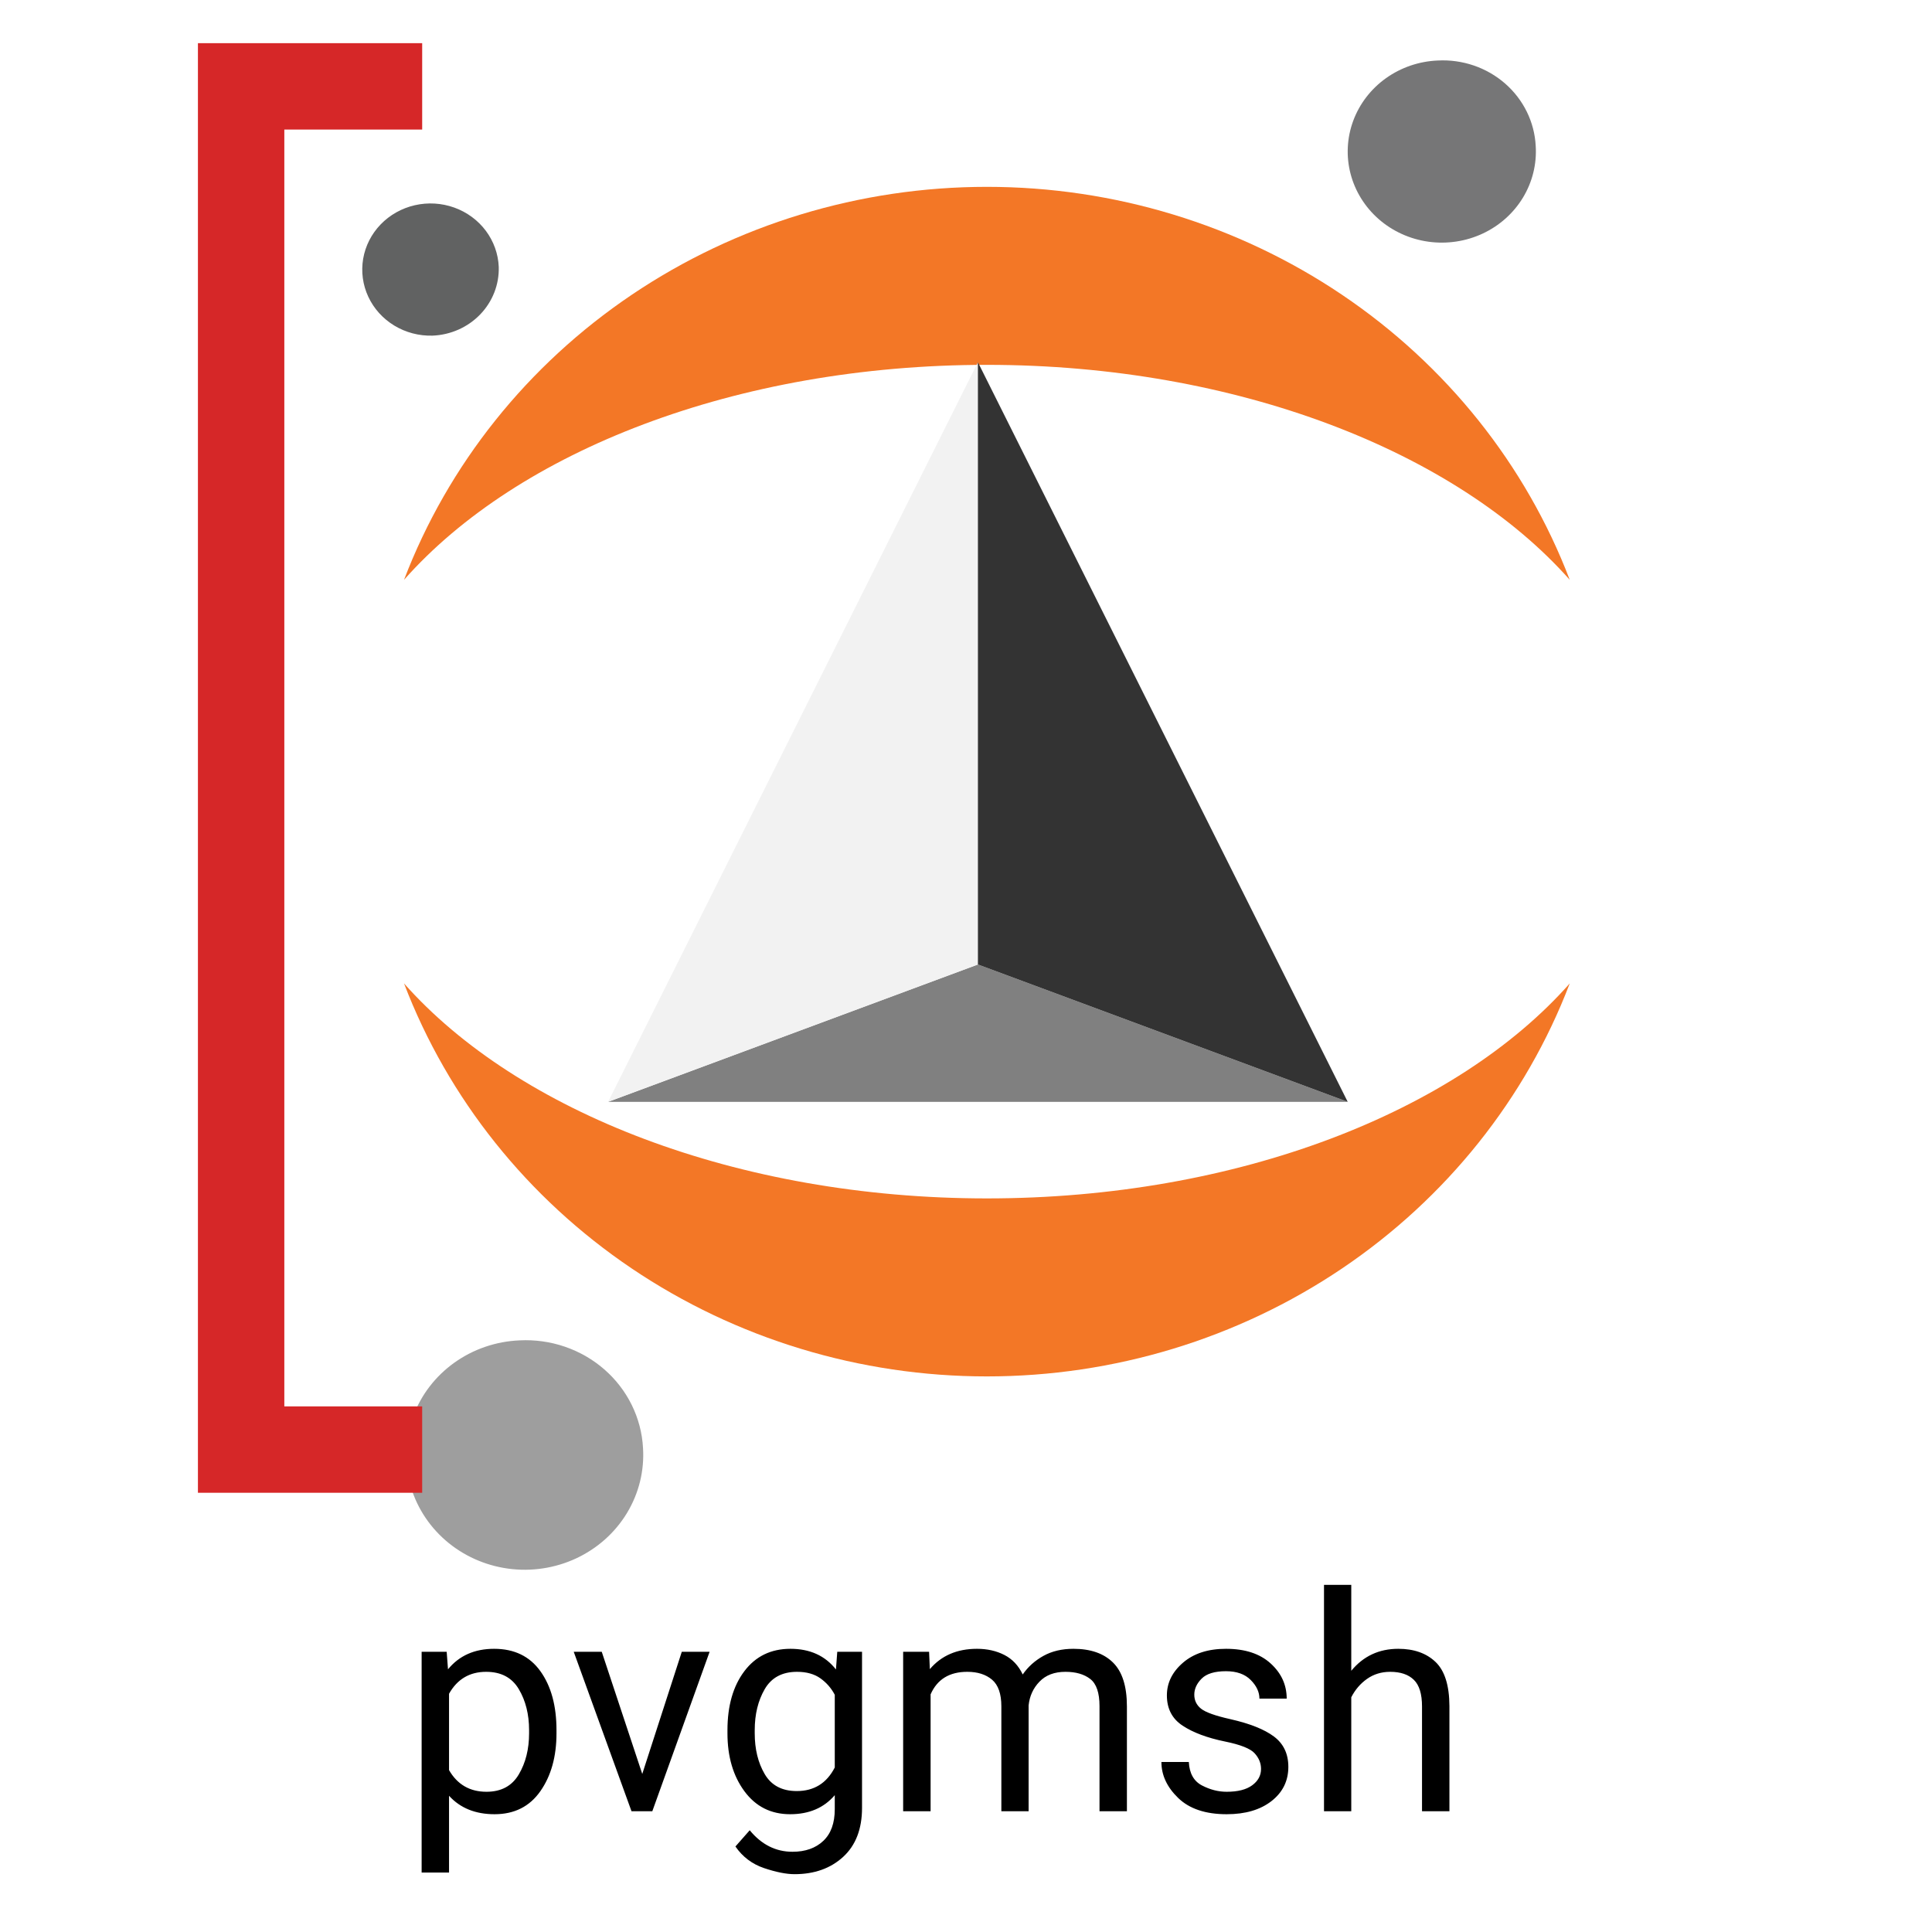
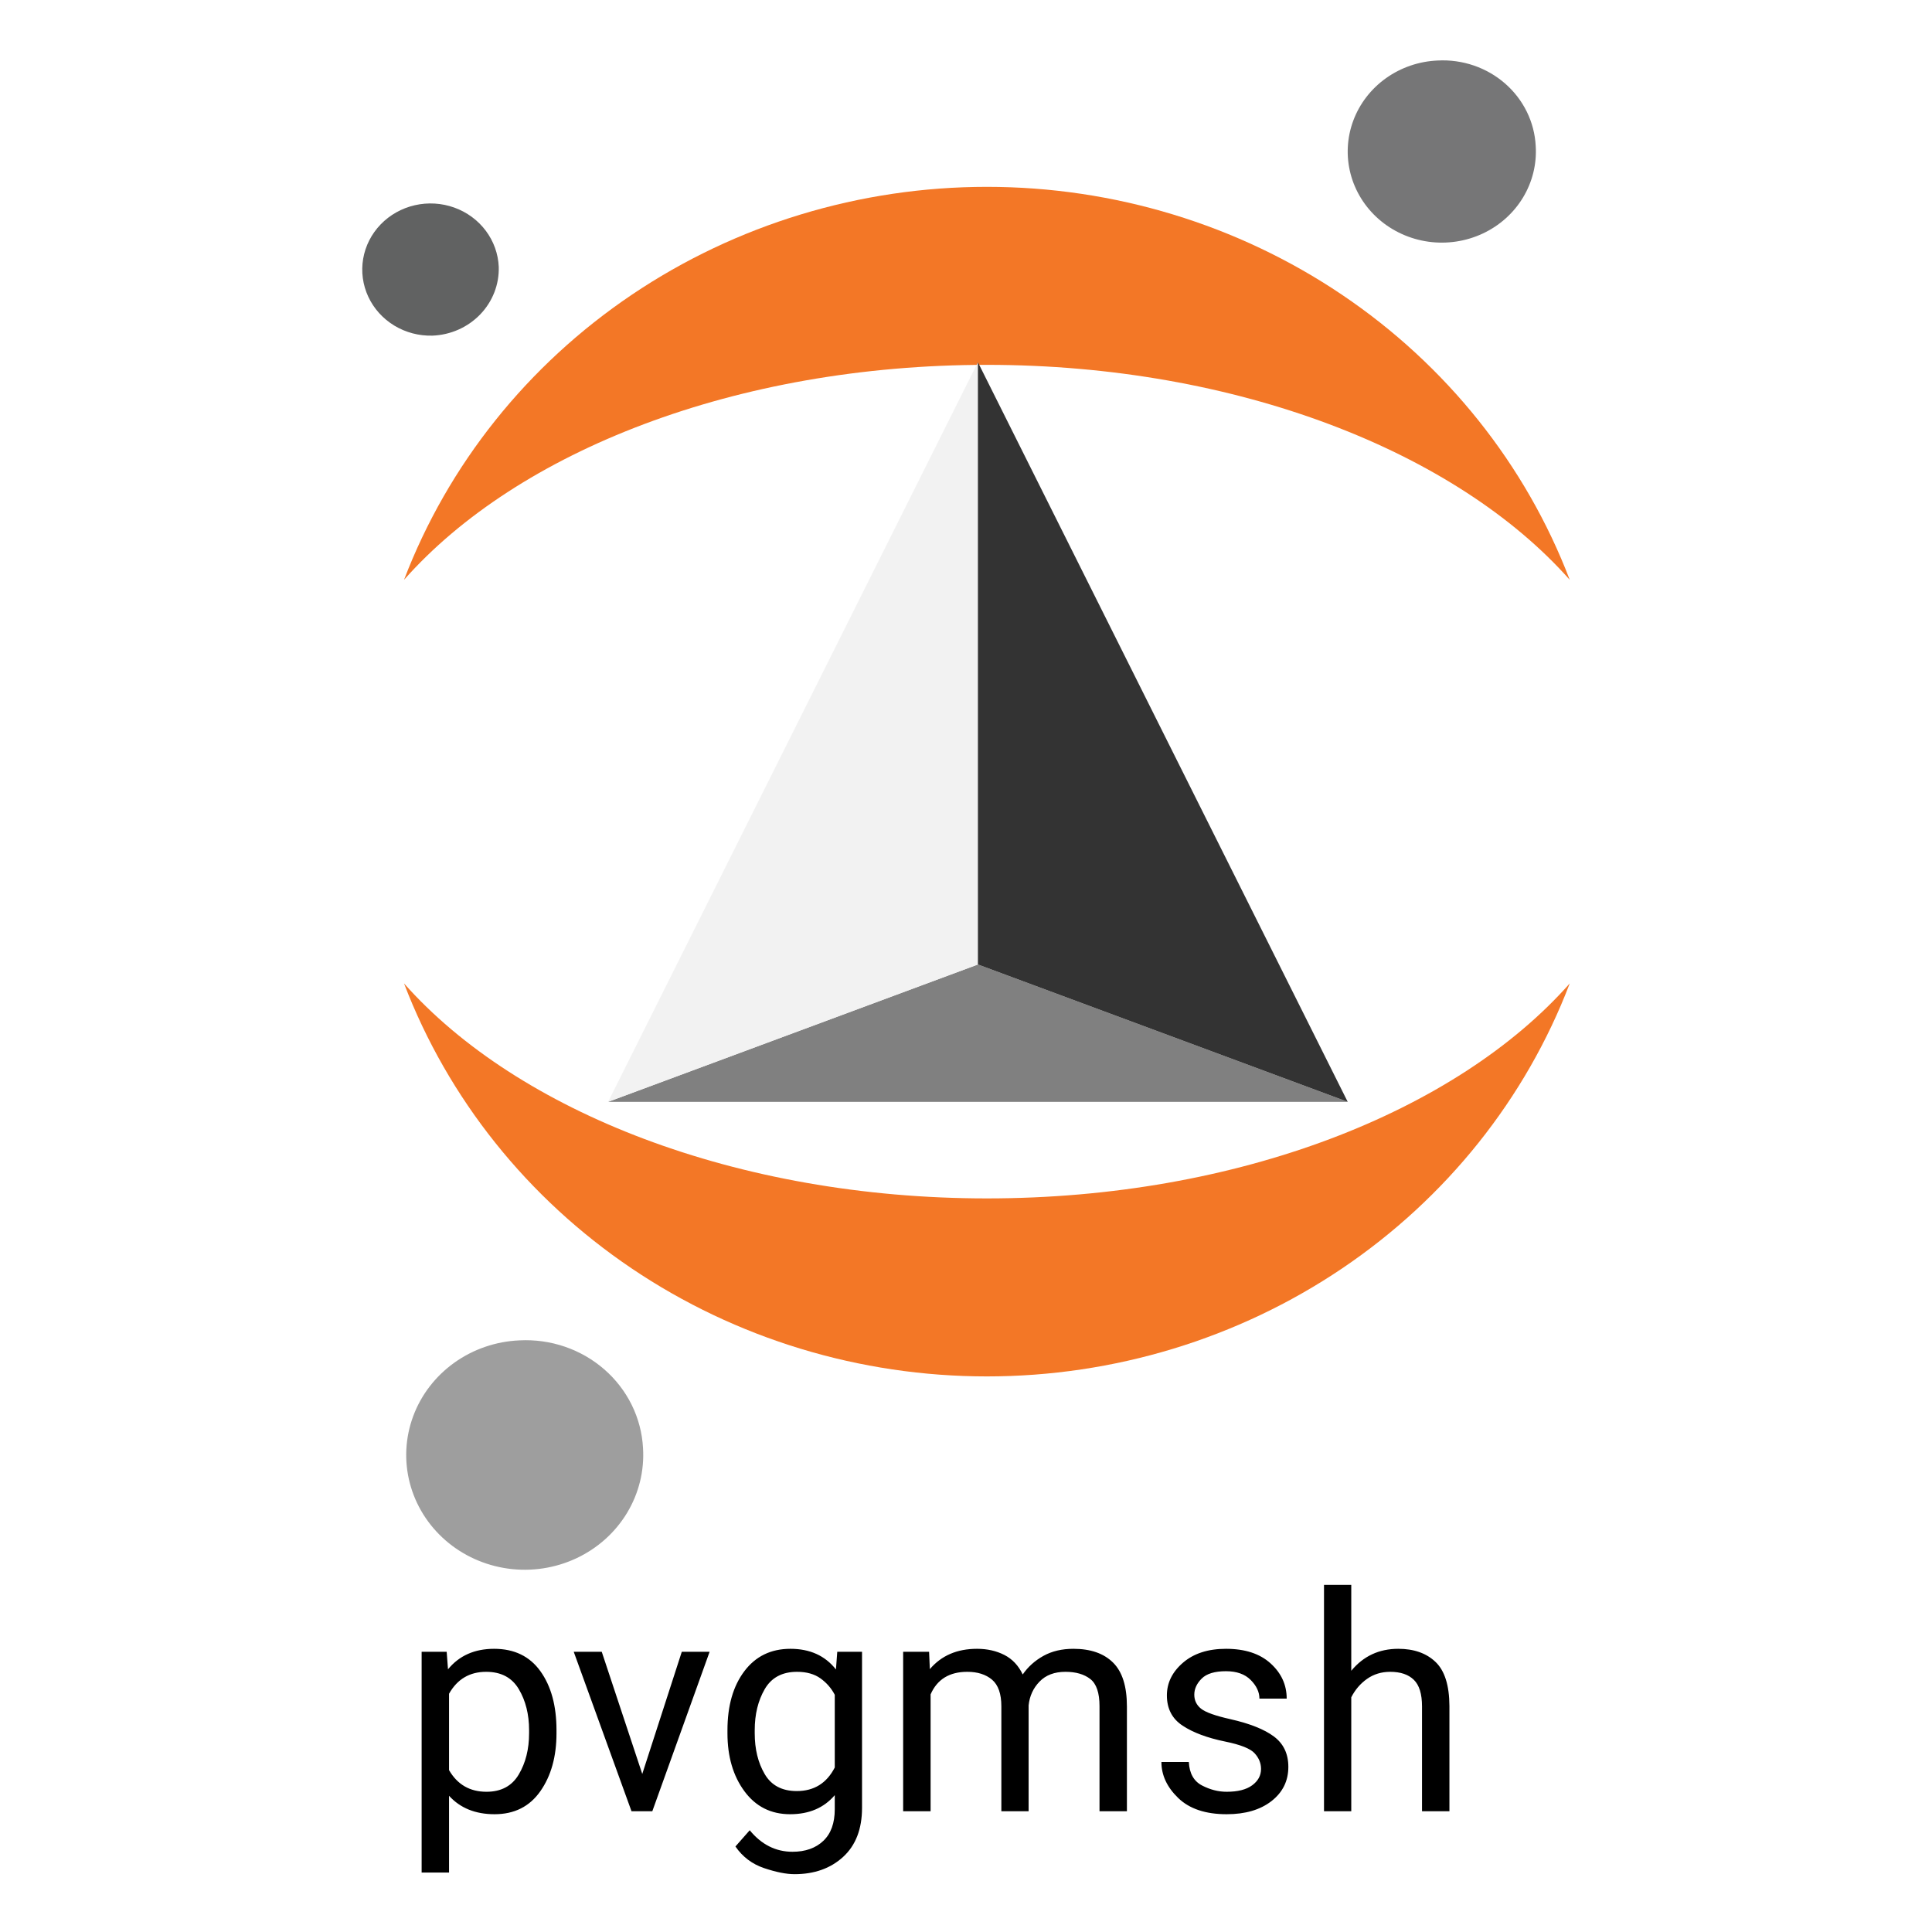
<svg xmlns="http://www.w3.org/2000/svg" viewBox="-20 -20 540 640" text-anchor="middle" version="1.1" width="800" height="800">
  <path d="M 438.724 28.354 C 439.102 34.334 437.632 40.288 434.503 45.457 C 431.373 50.626 426.725 54.776 421.151 57.378 C 415.576 59.98 409.328 60.917 403.202 60.069 C 397.076 59.221 391.35 56.627 386.752 52.617 C 382.154 48.606 378.893 43.362 377.385 37.551 C 375.876 31.74 376.189 25.626 378.282 19.987 C 380.375 14.349 384.154 9.441 389.138 5.89 C 394.122 2.338 400.086 0.303 406.268 0.045 C 410.322 -0.171 414.379 0.391 418.208 1.699 C 422.036 3.006 425.56 5.034 428.576 7.665 C 431.592 10.295 434.042 13.478 435.783 17.028 C 437.525 20.579 438.524 24.428 438.724 28.354 Z" fill="#767677" style="mix-blend-mode: normal;" />
  <path d="M 256.919 376.988 C 174.17 376.988 101.443 348.234 63.838 305.771 C 78.429 343.971 104.756 376.927 139.276 400.202 C 173.797 423.477 214.854 435.954 256.919 435.954 C 298.985 435.954 340.041 423.477 374.562 400.202 C 409.082 376.927 435.409 343.971 450 305.771 C 412.488 348.234 340.036 376.988 256.919 376.988 Z" fill="#F37726" style="mix-blend-mode: normal;" />
  <path d="M 256.919 100.862 C 339.668 100.862 412.396 129.616 450 172.078 C 435.409 133.878 409.082 100.923 374.562 77.648 C 340.041 54.372 298.985 41.895 256.919 41.895 C 214.854 41.895 173.797 54.372 139.276 77.648 C 104.756 100.923 78.429 133.878 63.838 172.078 C 101.443 129.527 173.803 100.862 256.919 100.862 Z" fill="#F37726" style="mix-blend-mode: normal;" />
  <path d="M 143.005 459.622 C 143.49 467.155 141.649 474.657 137.714 481.173 C 133.78 487.689 127.932 492.923 120.914 496.209 C 113.896 499.495 106.027 500.684 98.309 499.624 C 90.591 498.564 83.373 495.304 77.576 490.258 C 71.779 485.213 67.664 478.611 65.756 471.293 C 63.848 463.975 64.233 456.273 66.862 449.167 C 69.491 442.062 74.246 435.876 80.52 431.396 C 86.793 426.916 94.302 424.346 102.09 424.014 C 107.192 423.749 112.297 424.461 117.115 426.108 C 121.932 427.754 126.367 430.304 130.167 433.611 C 133.966 436.917 137.056 440.917 139.259 445.38 C 141.461 449.843 142.735 454.682 143.005 459.622 Z" fill="#9E9E9E" style="mix-blend-mode: normal;" />
  <path d="M 73.242 91.185 C 68.784 91.304 64.388 90.144 60.608 87.851 C 56.828 85.558 53.833 82.234 51.999 78.297 C 50.166 74.36 49.575 69.986 50.302 65.725 C 51.029 61.464 53.041 57.507 56.085 54.35 C 59.129 51.193 63.069 48.978 67.41 47.984 C 71.75 46.989 76.297 47.259 80.48 48.761 C 84.662 50.262 88.293 52.927 90.915 56.421 C 93.537 59.914 95.034 64.081 95.217 68.396 C 95.391 74.23 93.181 79.896 89.067 84.163 C 84.953 88.43 79.266 90.953 73.242 91.185 Z" fill="#616262" style="mix-blend-mode: normal;" />
-   <g transform="matrix(9.8,0,0,9.8,-55.0,352.0)" style="fill:#808080;fill-opacity:1;stroke:#808080">
-     <path d="M 12.24,12 H 5.66 v -48 h 6.58 v 1.92 H 7.58 v 44.16 h 4.66 z" fill="#404040" style="fill:#d62728;fill-opacity:1;stroke:#d62728" />
-   </g>
  <text xml:space="preserve" style="font-size:100px;font-family:Roboto;fill:#000000;stroke:none" x="215" y="580">
    <tspan> pvgmsh </tspan>
  </text>
  <g transform="matrix(1, 0, 0, 1, -217.8543, 76.31001)">
    <path style="fill:#808080;fill-opacity:1;stroke:none;stroke-width:0" d="M 349.299 268.69 L 471.799 223.19 L 594.299 268.69 L 349.299 268.69 Z" />
    <path style="fill:#f2f2f2;fill-opacity:1;stroke:none;stroke-width:0" d="M 349.299 268.69 L 471.799 223.19 L 471.799 23.69 L 349.299 268.69 Z" />
    <path style="fill:#333333;fill-opacity:1;stroke:none;stroke-width:0" d="M 594.299 268.69 L 471.799 223.19 L 471.799 23.69 L 594.299 268.69 Z" />
  </g>
</svg>
